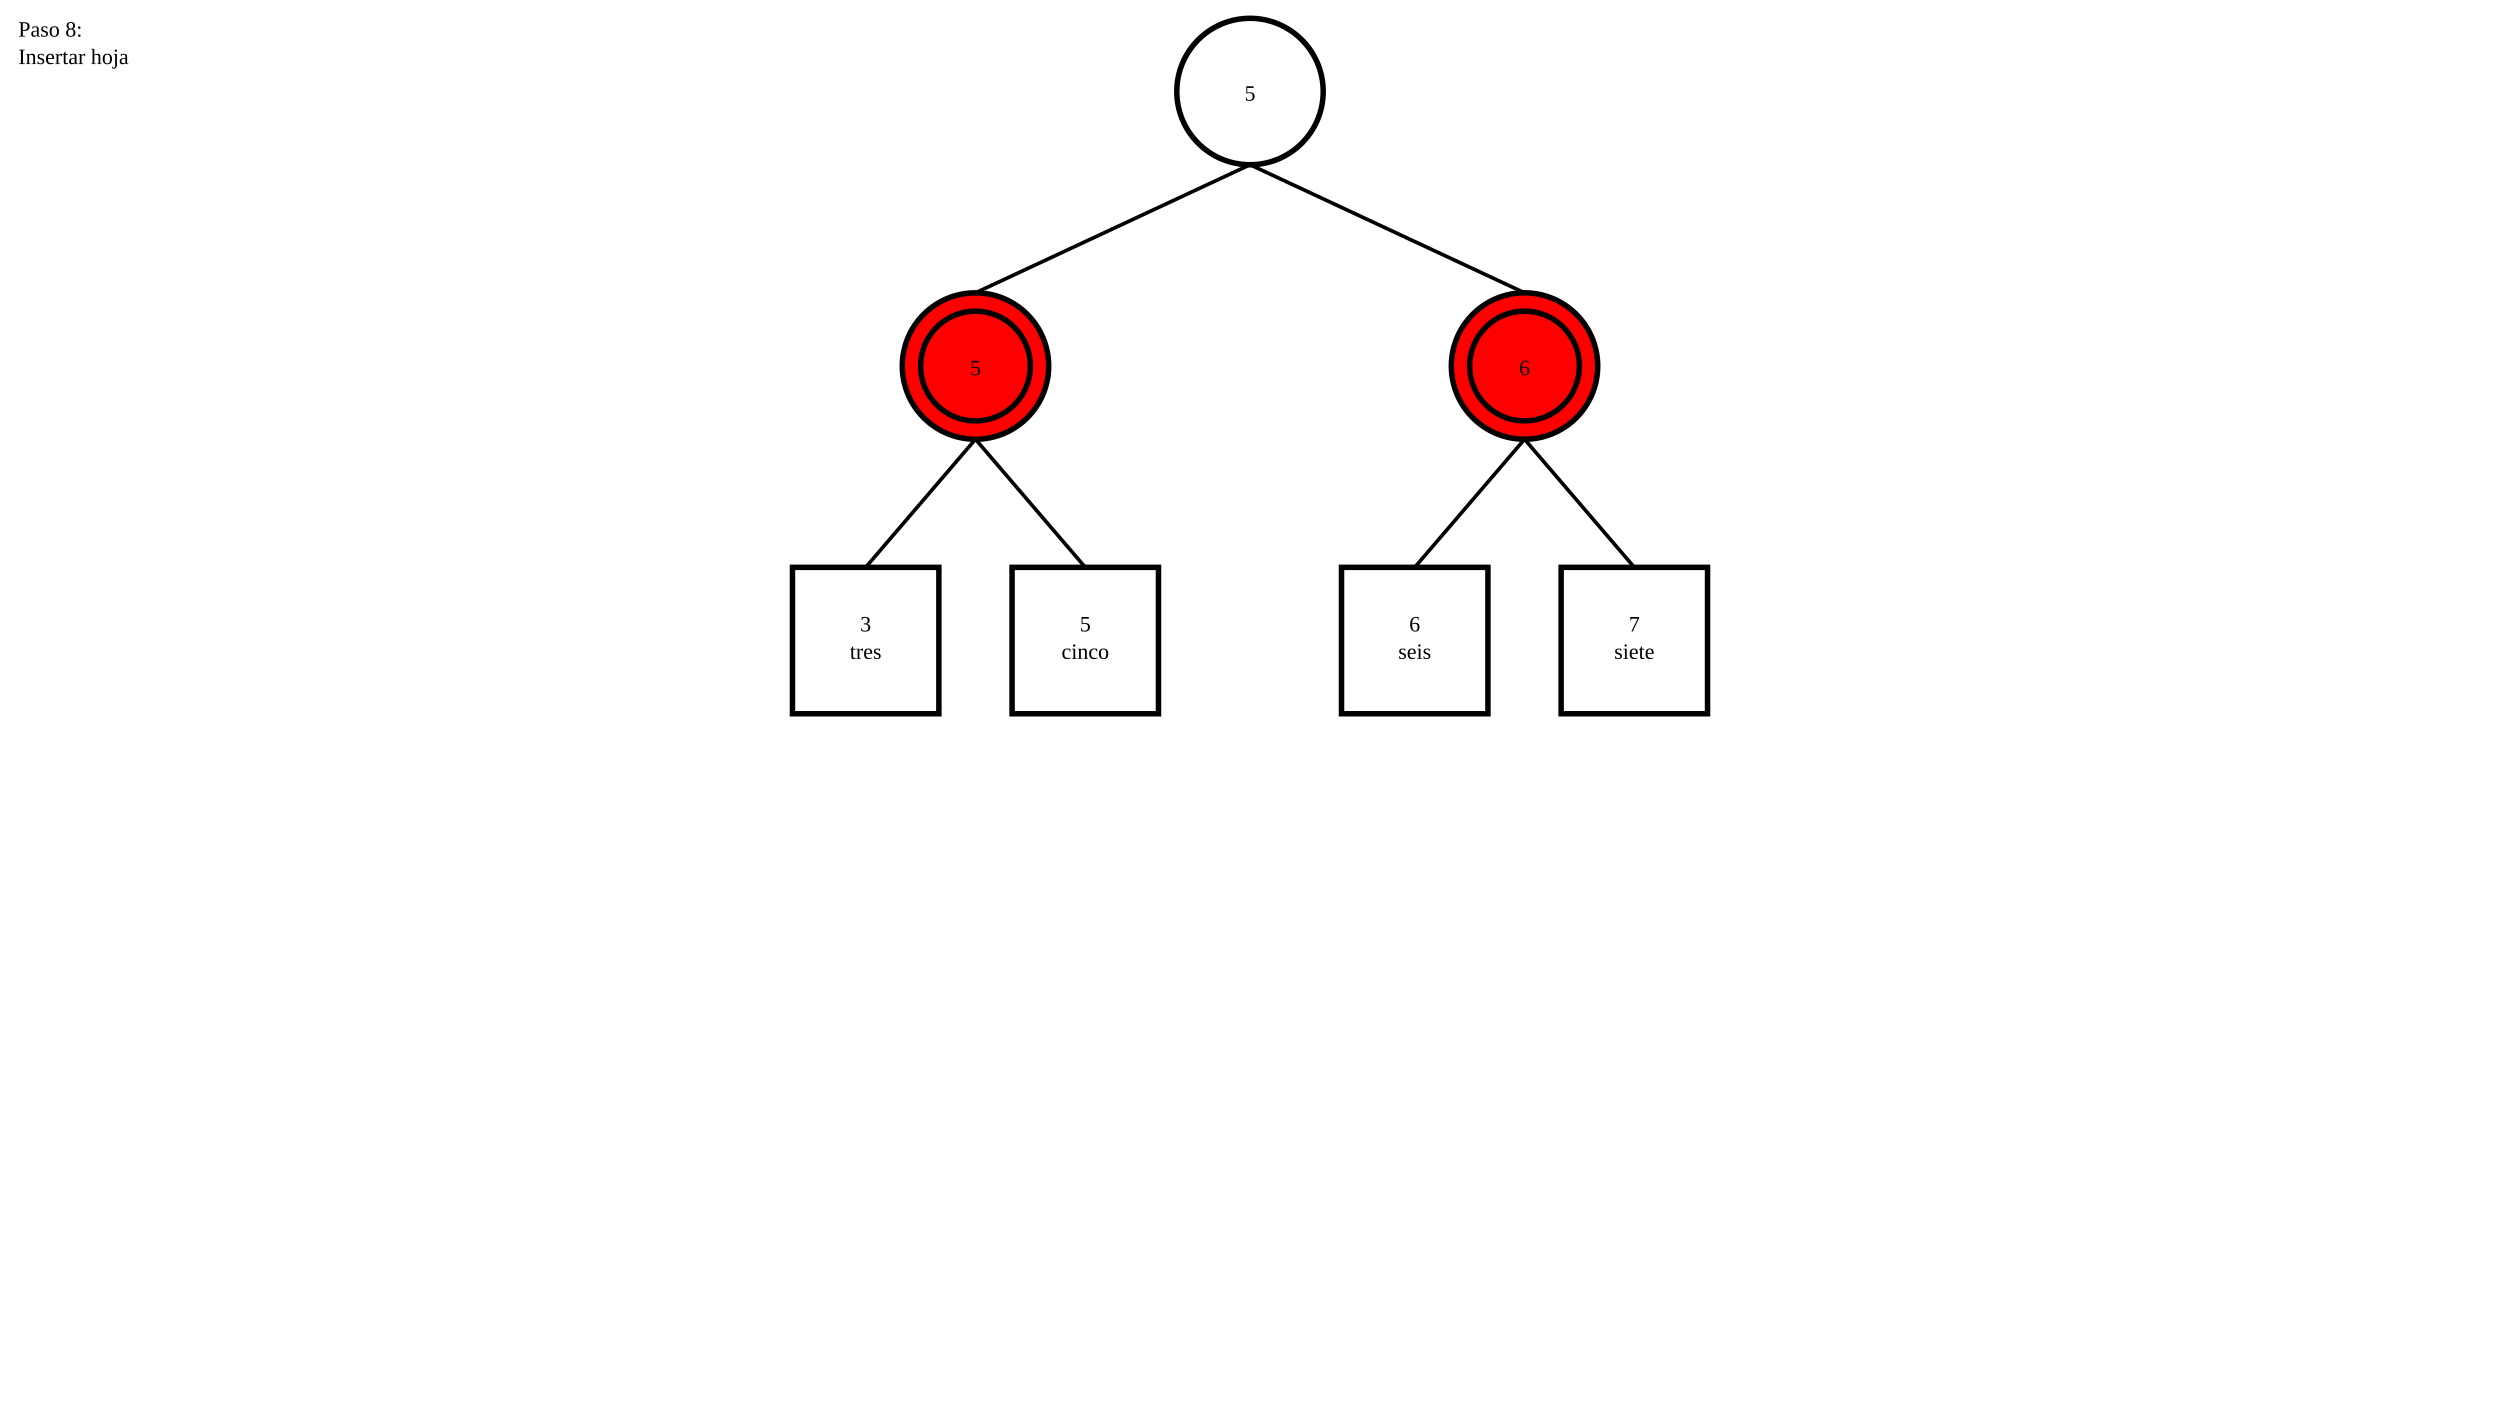
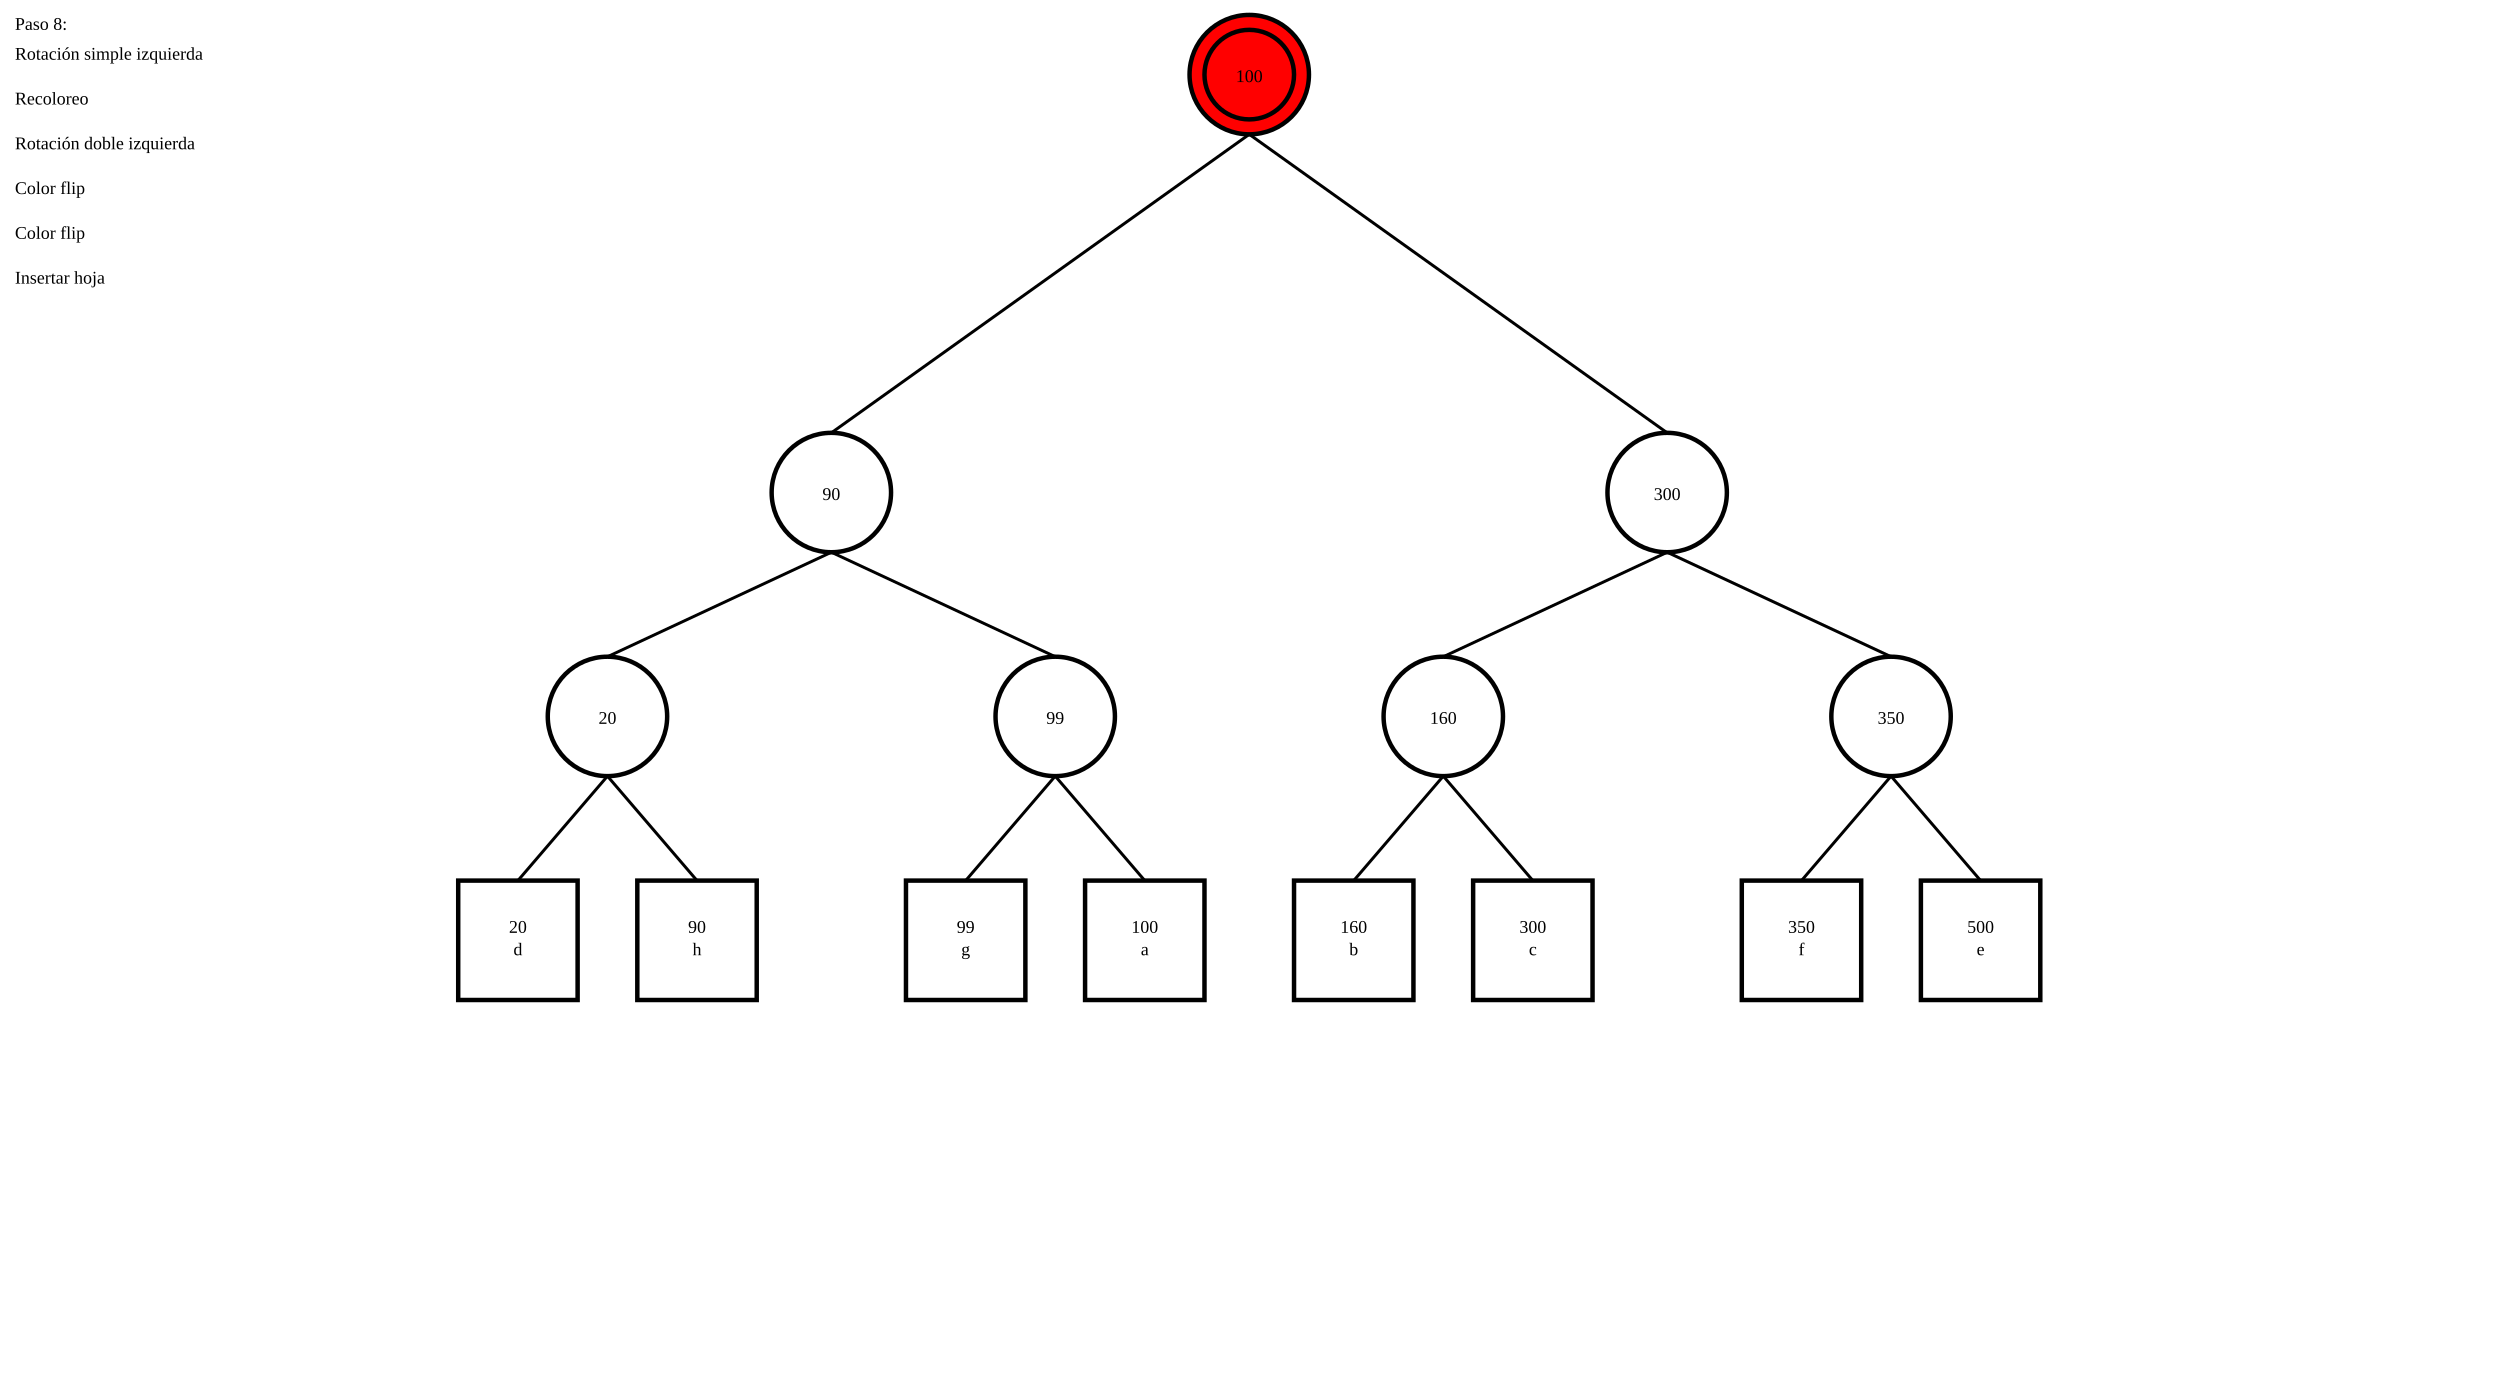
- <svg xmlns="http://www.w3.org/2000/svg" version="1.1" width="1366" height="768px">
-   <circle cx="683" cy="50" r="40" stroke="black" stroke-width="3" fill="none" />
-   <text text-anchor="middle" x="683" y="55">5</text>
-   <line x1="683" y1="90" x2="533" y2="160" style="stroke:rgb(0,0,0);stroke-width:2" />
-   <circle cx="533" cy="200" r="40" stroke="black" stroke-width="3" fill="red" />
-   <circle cx="533" cy="200" r="30" stroke="black" stroke-width="3" fill="none" />
-   <text text-anchor="middle" x="533" y="205">5</text>
-   <line x1="533" y1="240" x2="473" y2="310" style="stroke:rgb(0,0,0);stroke-width:2" />
-   <rect x="433" y="310" width="80" height="80" style="fill:none; stroke:black; stroke-width:3" />
-   <text text-anchor="middle" x="473" y="345">3</text>
-   <text text-anchor="middle" x="473" y="360">tres</text>
-   <line x1="533" y1="240" x2="593" y2="310" style="stroke:rgb(0,0,0);stroke-width:2" />
-   <rect x="553" y="310" width="80" height="80" style="fill:none; stroke:black; stroke-width:3" />
-   <text text-anchor="middle" x="593" y="345">5</text>
-   <text text-anchor="middle" x="593" y="360">cinco</text>
-   <line x1="683" y1="90" x2="833" y2="160" style="stroke:rgb(0,0,0);stroke-width:2" />
-   <circle cx="833" cy="200" r="40" stroke="black" stroke-width="3" fill="red" />
-   <circle cx="833" cy="200" r="30" stroke="black" stroke-width="3" fill="none" />
-   <text text-anchor="middle" x="833" y="205">6</text>
-   <line x1="833" y1="240" x2="773" y2="310" style="stroke:rgb(0,0,0);stroke-width:2" />
-   <rect x="733" y="310" width="80" height="80" style="fill:none; stroke:black; stroke-width:3" />
-   <text text-anchor="middle" x="773" y="345">6</text>
-   <text text-anchor="middle" x="773" y="360">seis</text>
-   <line x1="833" y1="240" x2="893" y2="310" style="stroke:rgb(0,0,0);stroke-width:2" />
-   <rect x="853" y="310" width="80" height="80" style="fill:none; stroke:black; stroke-width:3" />
-   <text text-anchor="middle" x="893" y="345">7</text>
-   <text text-anchor="middle" x="893" y="360">siete</text>
+ <svg xmlns="http://www.w3.org/2000/svg" version="1.1" width="1675" height="925px">
+   <circle cx="837" cy="50" r="40" stroke="black" stroke-width="3" fill="red" />
+   <circle cx="837" cy="50" r="30" stroke="black" stroke-width="3" fill="none" />
+   <text text-anchor="middle" x="837" y="55">100</text>
+   <line x1="837" y1="90" x2="557" y2="290" style="stroke:rgb(0,0,0);stroke-width:2" />
+   <circle cx="557" cy="330" r="40" stroke="black" stroke-width="3" fill="none" />
+   <text text-anchor="middle" x="557" y="335">90</text>
+   <line x1="557" y1="370" x2="407" y2="440" style="stroke:rgb(0,0,0);stroke-width:2" />
+   <circle cx="407" cy="480" r="40" stroke="black" stroke-width="3" fill="none" />
+   <text text-anchor="middle" x="407" y="485">20</text>
+   <line x1="407" y1="520" x2="347" y2="590" style="stroke:rgb(0,0,0);stroke-width:2" />
+   <rect x="307" y="590" width="80" height="80" style="fill:none; stroke:black; stroke-width:3" />
+   <text text-anchor="middle" x="347" y="625">20</text>
+   <text text-anchor="middle" x="347" y="640">d</text>
+   <line x1="407" y1="520" x2="467" y2="590" style="stroke:rgb(0,0,0);stroke-width:2" />
+   <rect x="427" y="590" width="80" height="80" style="fill:none; stroke:black; stroke-width:3" />
+   <text text-anchor="middle" x="467" y="625">90</text>
+   <text text-anchor="middle" x="467" y="640">h</text>
+   <line x1="557" y1="370" x2="707" y2="440" style="stroke:rgb(0,0,0);stroke-width:2" />
+   <circle cx="707" cy="480" r="40" stroke="black" stroke-width="3" fill="none" />
+   <text text-anchor="middle" x="707" y="485">99</text>
+   <line x1="707" y1="520" x2="647" y2="590" style="stroke:rgb(0,0,0);stroke-width:2" />
+   <rect x="607" y="590" width="80" height="80" style="fill:none; stroke:black; stroke-width:3" />
+   <text text-anchor="middle" x="647" y="625">99</text>
+   <text text-anchor="middle" x="647" y="640">g</text>
+   <line x1="707" y1="520" x2="767" y2="590" style="stroke:rgb(0,0,0);stroke-width:2" />
+   <rect x="727" y="590" width="80" height="80" style="fill:none; stroke:black; stroke-width:3" />
+   <text text-anchor="middle" x="767" y="625">100</text>
+   <text text-anchor="middle" x="767" y="640">a</text>
+   <line x1="837" y1="90" x2="1117" y2="290" style="stroke:rgb(0,0,0);stroke-width:2" />
+   <circle cx="1117" cy="330" r="40" stroke="black" stroke-width="3" fill="none" />
+   <text text-anchor="middle" x="1117" y="335">300</text>
+   <line x1="1117" y1="370" x2="967" y2="440" style="stroke:rgb(0,0,0);stroke-width:2" />
+   <circle cx="967" cy="480" r="40" stroke="black" stroke-width="3" fill="none" />
+   <text text-anchor="middle" x="967" y="485">160</text>
+   <line x1="967" y1="520" x2="907" y2="590" style="stroke:rgb(0,0,0);stroke-width:2" />
+   <rect x="867" y="590" width="80" height="80" style="fill:none; stroke:black; stroke-width:3" />
+   <text text-anchor="middle" x="907" y="625">160</text>
+   <text text-anchor="middle" x="907" y="640">b</text>
+   <line x1="967" y1="520" x2="1027" y2="590" style="stroke:rgb(0,0,0);stroke-width:2" />
+   <rect x="987" y="590" width="80" height="80" style="fill:none; stroke:black; stroke-width:3" />
+   <text text-anchor="middle" x="1027" y="625">300</text>
+   <text text-anchor="middle" x="1027" y="640">c</text>
+   <line x1="1117" y1="370" x2="1267" y2="440" style="stroke:rgb(0,0,0);stroke-width:2" />
+   <circle cx="1267" cy="480" r="40" stroke="black" stroke-width="3" fill="none" />
+   <text text-anchor="middle" x="1267" y="485">350</text>
+   <line x1="1267" y1="520" x2="1207" y2="590" style="stroke:rgb(0,0,0);stroke-width:2" />
+   <rect x="1167" y="590" width="80" height="80" style="fill:none; stroke:black; stroke-width:3" />
+   <text text-anchor="middle" x="1207" y="625">350</text>
+   <text text-anchor="middle" x="1207" y="640">f</text>
+   <line x1="1267" y1="520" x2="1327" y2="590" style="stroke:rgb(0,0,0);stroke-width:2" />
+   <rect x="1287" y="590" width="80" height="80" style="fill:none; stroke:black; stroke-width:3" />
+   <text text-anchor="middle" x="1327" y="625">500</text>
+   <text text-anchor="middle" x="1327" y="640">e</text>
  <text text-anchor="start" x="10" y="20">Paso 8: </text>
-   <text text-anchor="start" x="10" y="35">Insertar hoja</text>
+   <text text-anchor="start" x="10" y="40">Rotación simple izquierda</text>
+   <text text-anchor="start" x="10" y="70">Recoloreo</text>
+   <text text-anchor="start" x="10" y="100">Rotación doble izquierda</text>
+   <text text-anchor="start" x="10" y="130">Color flip</text>
+   <text text-anchor="start" x="10" y="160">Color flip</text>
+   <text text-anchor="start" x="10" y="190">Insertar hoja</text>
</svg>
